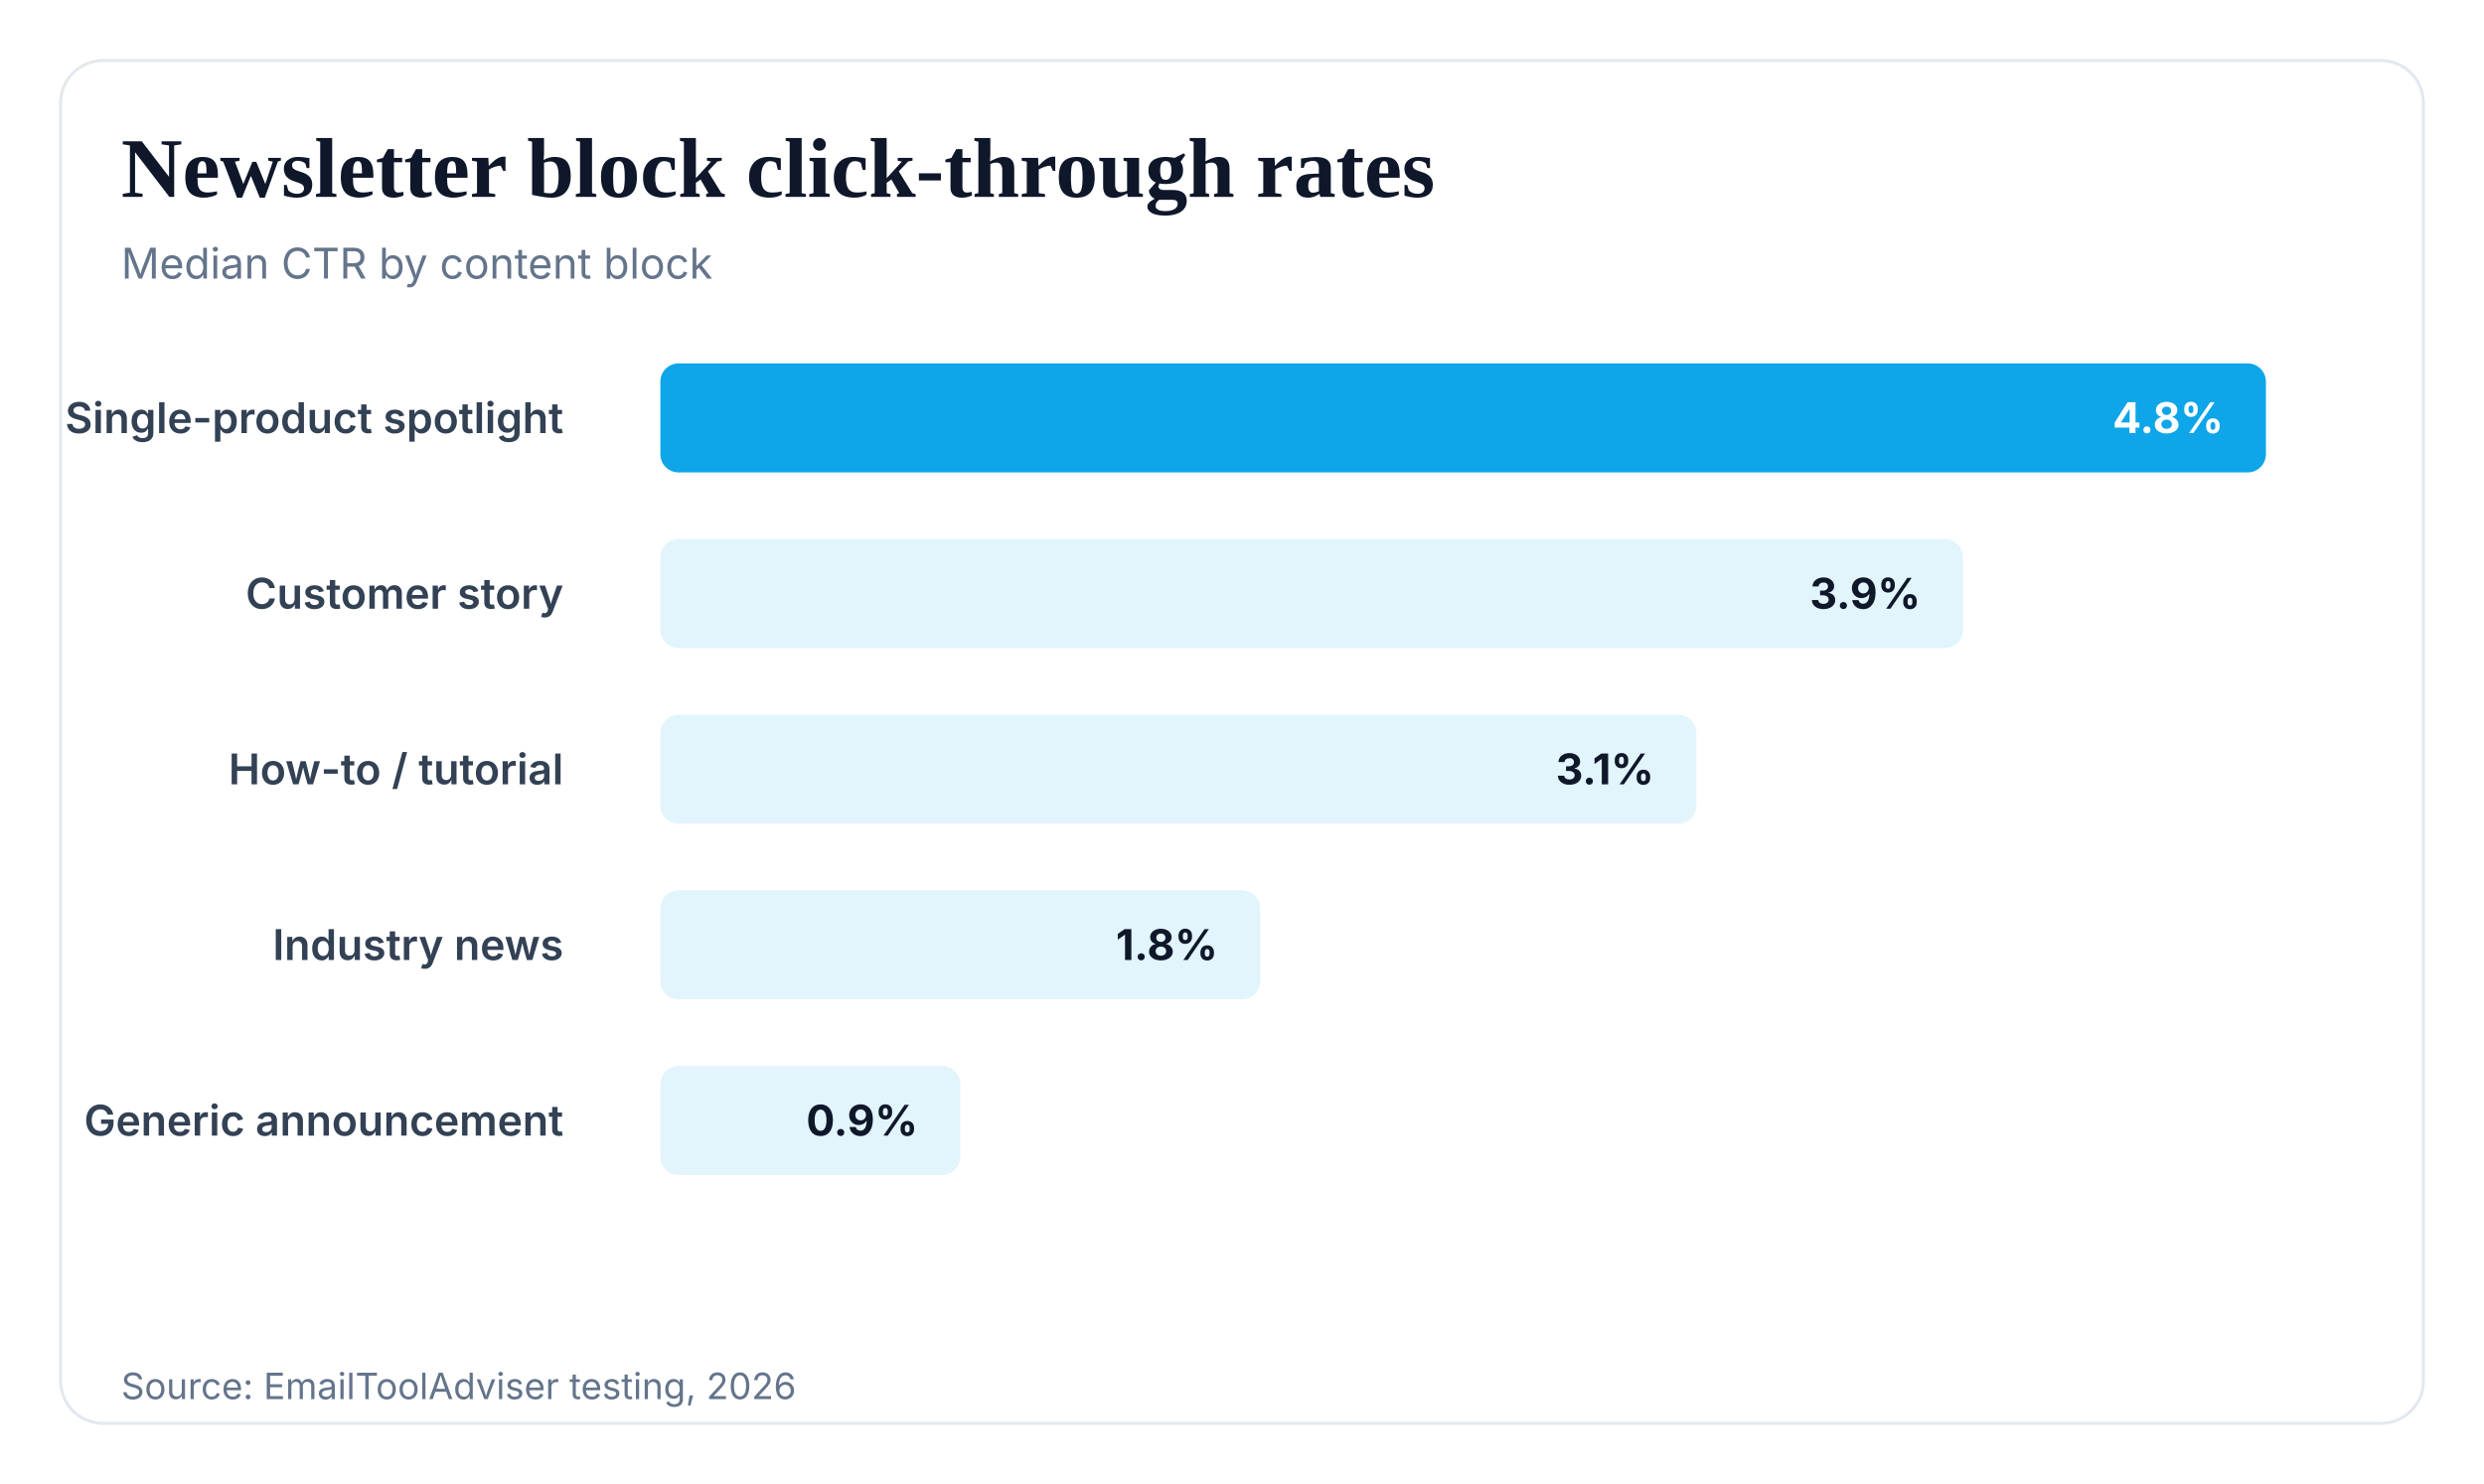
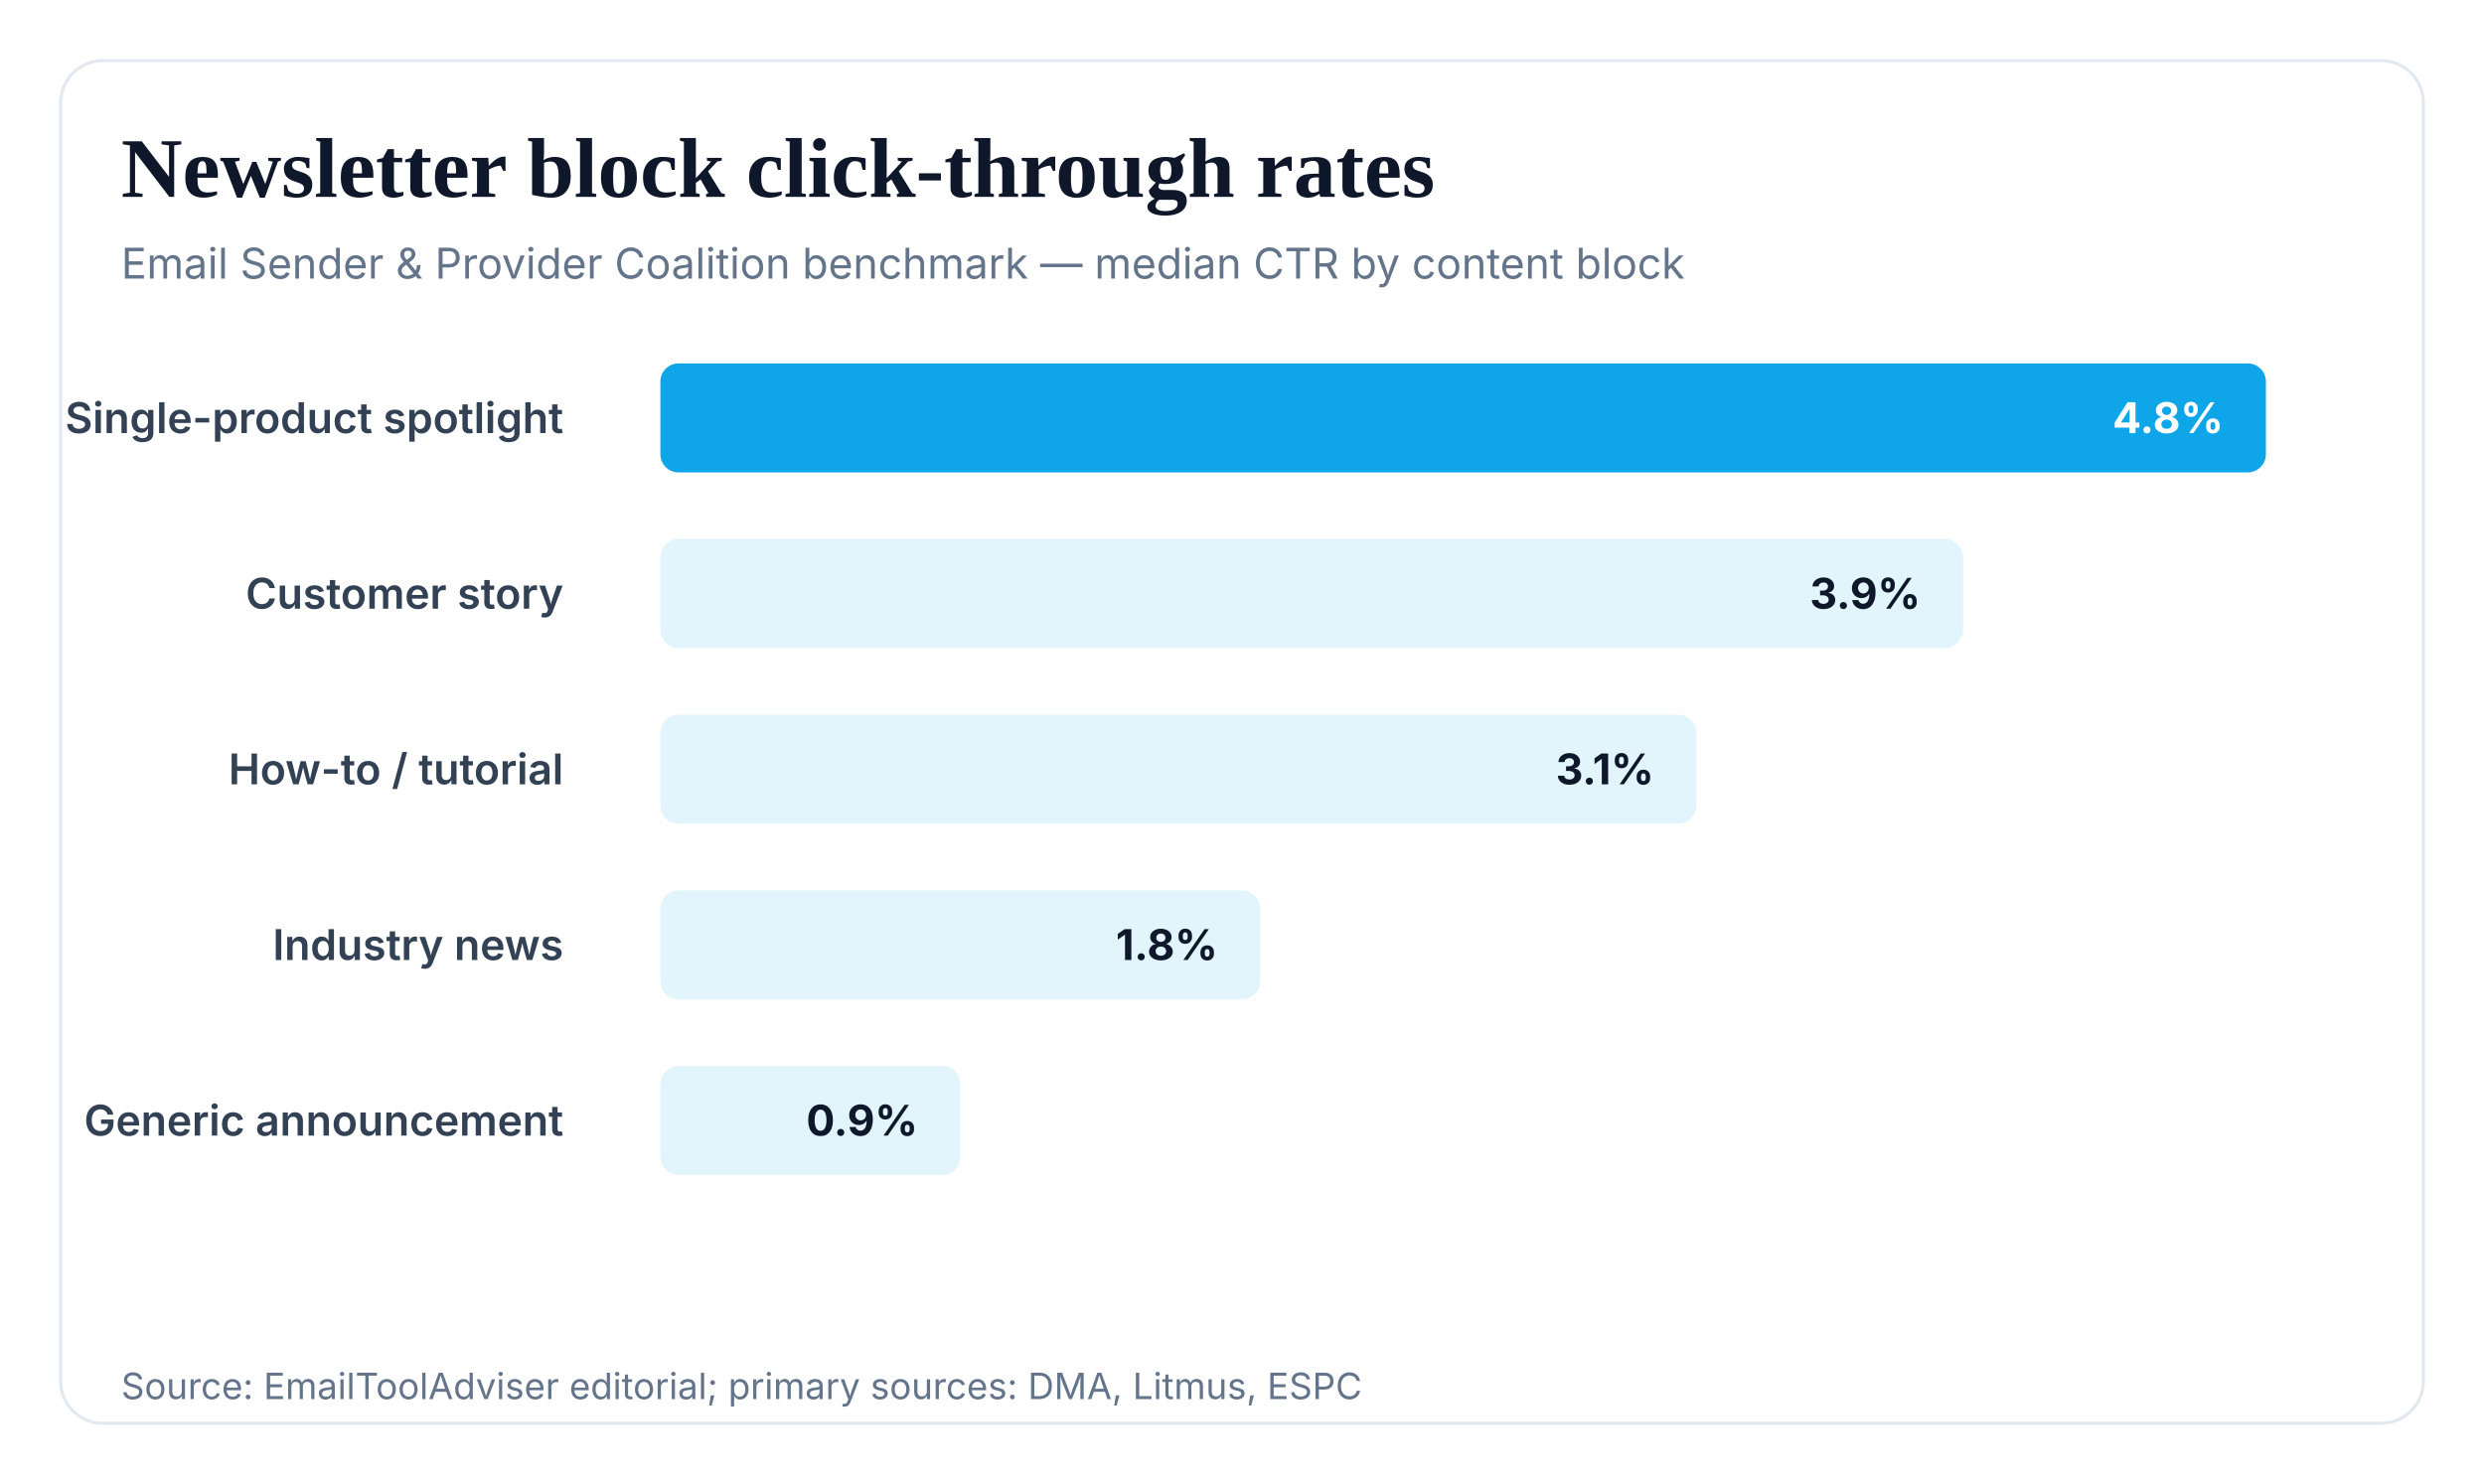
<svg xmlns="http://www.w3.org/2000/svg" viewBox="0 0 820 490" preserveAspectRatio="xMinYMin meet" role="img" style="width:100%;height:auto;">
  <style>
  .serif  { font-family: Georgia, 'Times New Roman', 'Playfair Display', serif; font-weight: 800; }
  .sans   { font-family: system-ui, -apple-system, BlinkMacSystemFont, 'Segoe UI', sans-serif; }
  .label  { font-family: system-ui, sans-serif; font-weight: 700; text-transform: uppercase; letter-spacing: 0.08em; }
</style>
  <rect width="820" height="490" fill="#ffffff" />
  <rect x="20" y="20" rx="14" ry="14" width="780" height="450" fill="#ffffff" stroke="#e2e8f0" stroke-width="1" />
  <text x="40" y="65" class="serif" font-size="28" fill="#0f172a">Newsletter block click-through rates</text>
-   <text x="40" y="92" class="sans" font-size="14" fill="#64748b">Median CTR by content block</text>
+   <text x="40" y="92" class="sans" font-size="14" fill="#64748b">Email Sender &amp; Provider Coalition benchmark — median CTR by content block</text>
  <text x="186" y="143" class="sans" font-size="14" fill="#334155" text-anchor="end" font-weight="600">Single-product spotlight</text>
  <rect x="218" y="120" rx="6" ry="6" width="530" height="36" fill="#0ea5e9" />
  <text x="734" y="143" class="sans" font-size="14" fill="#ffffff" text-anchor="end" font-weight="700">4.8%</text>
  <text x="186" y="201" class="sans" font-size="14" fill="#334155" text-anchor="end" font-weight="600">Customer story</text>
  <rect x="218" y="178" rx="6" ry="6" width="430" height="36" fill="#e2f4fc" />
  <text x="634" y="201" class="sans" font-size="14" fill="#0f172a" text-anchor="end" font-weight="700">3.9%</text>
  <text x="186" y="259" class="sans" font-size="14" fill="#334155" text-anchor="end" font-weight="600">How-to / tutorial</text>
  <rect x="218" y="236" rx="6" ry="6" width="342" height="36" fill="#e2f4fc" />
  <text x="546" y="259" class="sans" font-size="14" fill="#0f172a" text-anchor="end" font-weight="700">3.1%</text>
  <text x="186" y="317" class="sans" font-size="14" fill="#334155" text-anchor="end" font-weight="600">Industry news</text>
  <rect x="218" y="294" rx="6" ry="6" width="198" height="36" fill="#e2f4fc" />
  <text x="402" y="317" class="sans" font-size="14" fill="#0f172a" text-anchor="end" font-weight="700">1.8%</text>
  <text x="186" y="375" class="sans" font-size="14" fill="#334155" text-anchor="end" font-weight="600">Generic announcement</text>
  <rect x="218" y="352" rx="6" ry="6" width="99" height="36" fill="#e2f4fc" />
  <text x="303" y="375" class="sans" font-size="14" fill="#0f172a" text-anchor="end" font-weight="700">0.9%</text>
-   <text x="40" y="462" class="sans" font-size="12" fill="#64748b">Source: EmailToolAdviser testing, 2026</text>
+   <text x="40" y="462" class="sans" font-size="12" fill="#64748b">Source: EmailToolAdviser editorial; primary sources: DMA, Litmus, ESPC</text>
</svg>
